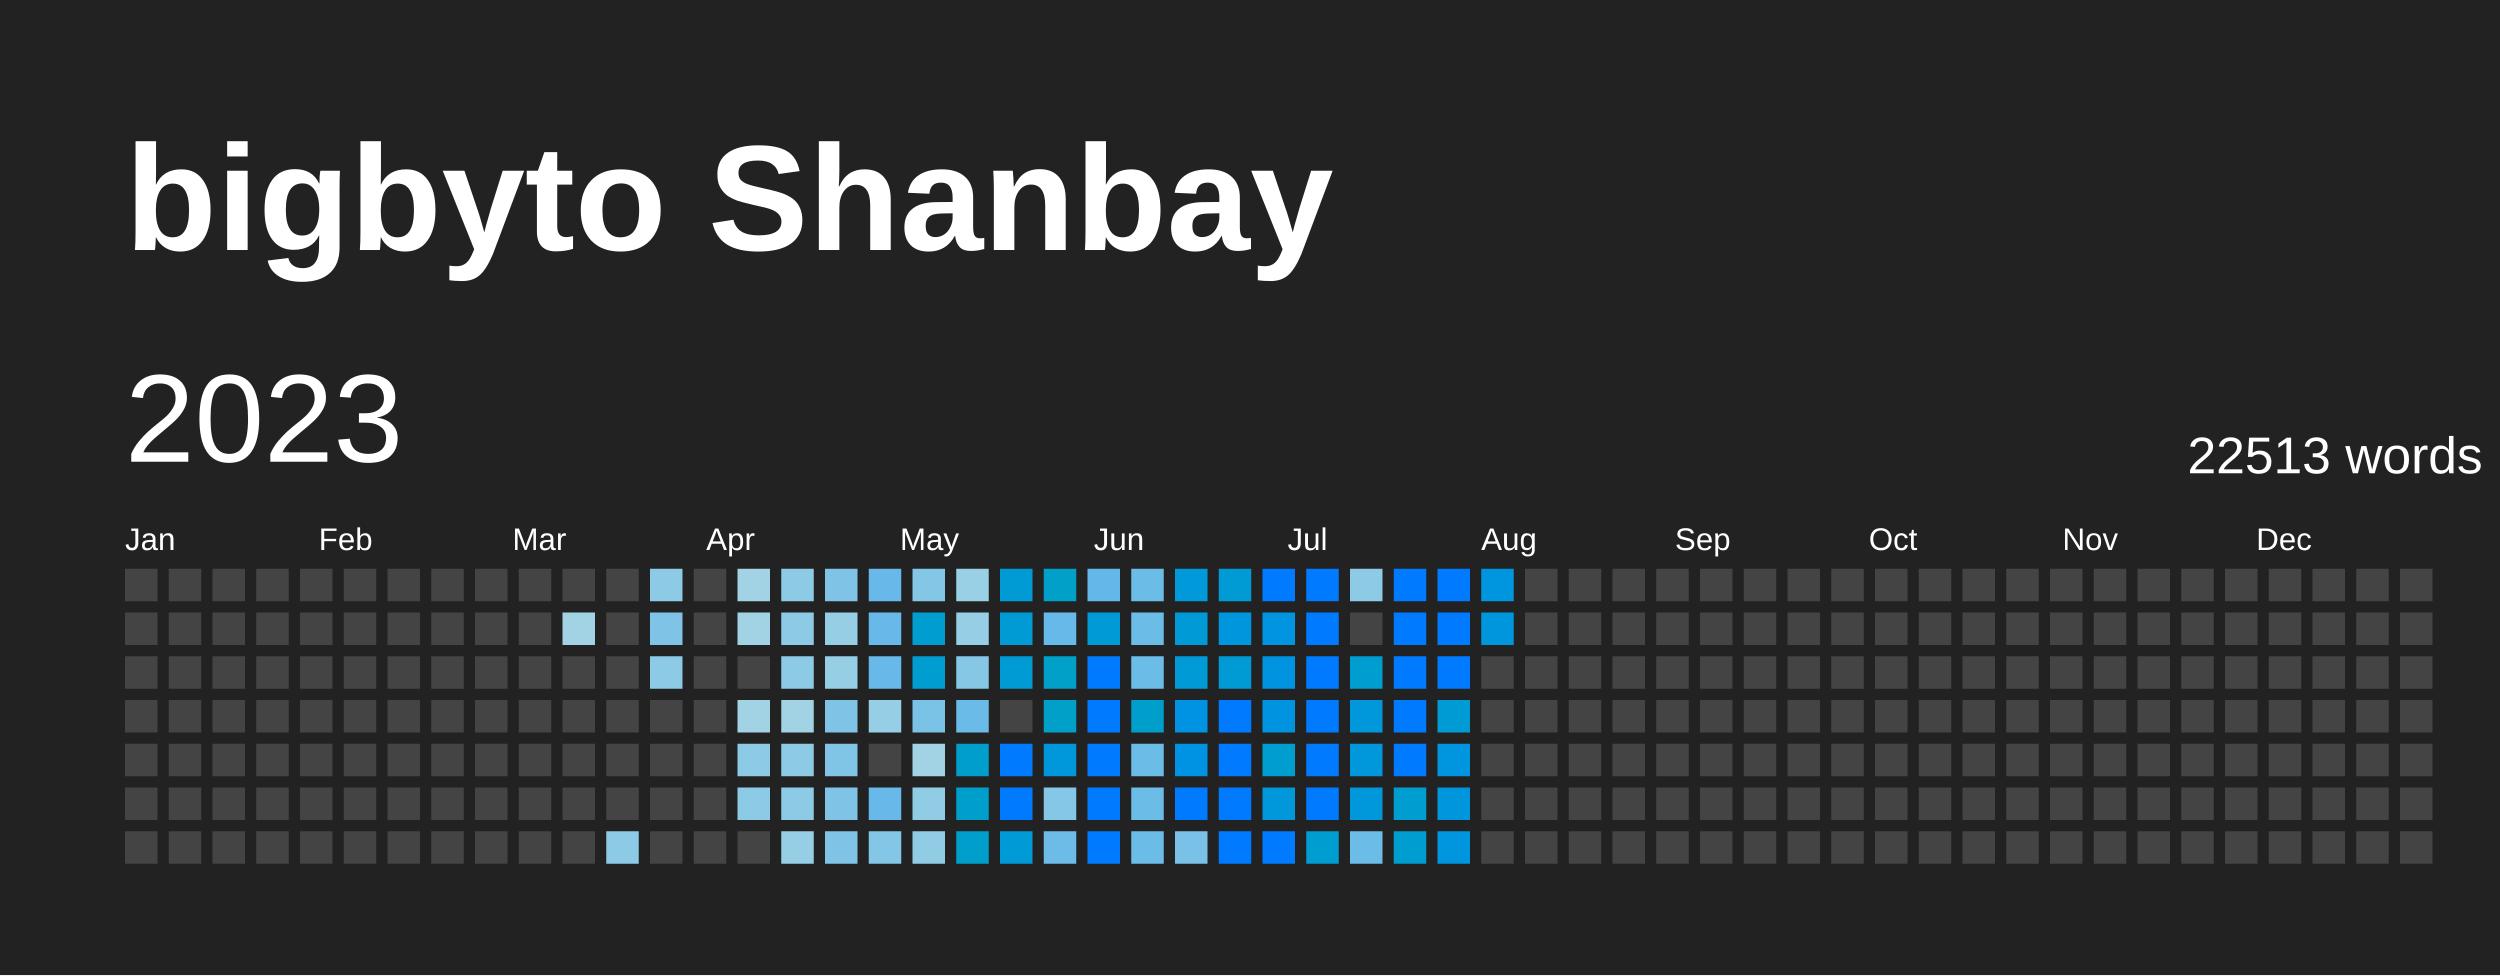
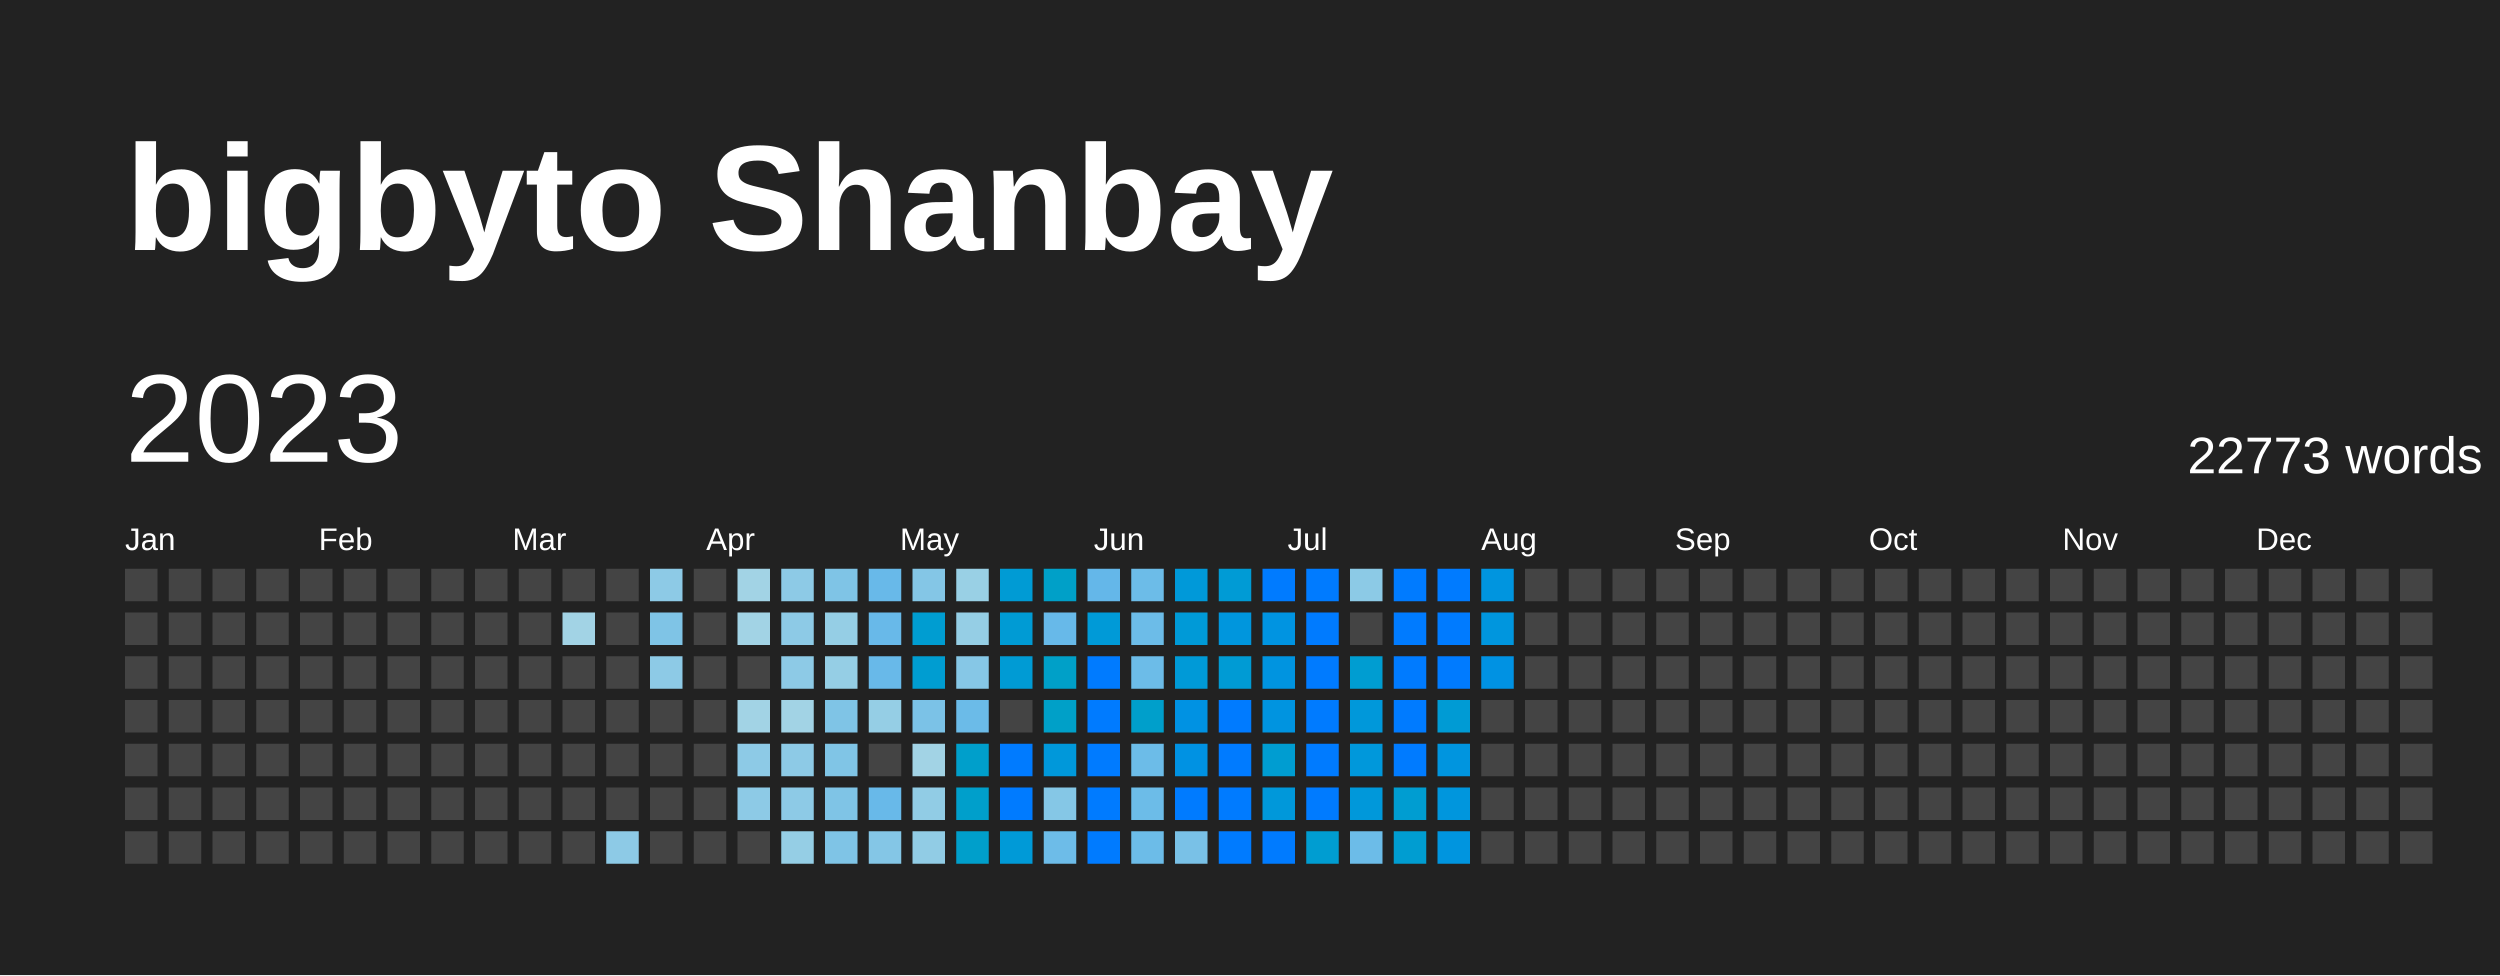
<svg xmlns="http://www.w3.org/2000/svg" baseProfile="full" height="78mm" version="1.1" viewBox="0,0,200,78" width="200mm">
  <defs />
  <rect fill="#222222" height="78" width="200" x="0" y="0" />
  <text fill="#FFFFFF" style="font-size:12px; font-family:Arial; font-weight:bold;" x="10" y="20">bigbyto Shanbay</text>
  <text dominant-baseline="hanging" fill="#FFFFFF" style="font-size:10.0px; font-family:Arial;" x="10" y="30">2023</text>
-   <text dominant-baseline="hanging" fill="#FFFFFF" style="font-size:4.125px; font-family:Arial;" x="175" y="35">22513 words</text>
+   <text dominant-baseline="hanging" fill="#FFFFFF" style="font-size:4.125px; font-family:Arial;" x="175" y="35">22773 words</text>
  <text fill="#FFFFFF" style="font-size:2.5px; font-family:Arial" x="10.0" y="44">Jan</text>
  <text fill="#FFFFFF" style="font-size:2.5px; font-family:Arial" x="25.5" y="44">Feb</text>
  <text fill="#FFFFFF" style="font-size:2.5px; font-family:Arial" x="41.0" y="44">Mar</text>
  <text fill="#FFFFFF" style="font-size:2.5px; font-family:Arial" x="56.5" y="44">Apr</text>
  <text fill="#FFFFFF" style="font-size:2.5px; font-family:Arial" x="72.0" y="44">May</text>
  <text fill="#FFFFFF" style="font-size:2.5px; font-family:Arial" x="87.5" y="44">Jun</text>
  <text fill="#FFFFFF" style="font-size:2.5px; font-family:Arial" x="103.0" y="44">Jul</text>
  <text fill="#FFFFFF" style="font-size:2.5px; font-family:Arial" x="118.5" y="44">Aug</text>
  <text fill="#FFFFFF" style="font-size:2.5px; font-family:Arial" x="134.0" y="44">Sep</text>
  <text fill="#FFFFFF" style="font-size:2.5px; font-family:Arial" x="149.5" y="44">Oct</text>
  <text fill="#FFFFFF" style="font-size:2.5px; font-family:Arial" x="165.0" y="44">Nov</text>
  <text fill="#FFFFFF" style="font-size:2.5px; font-family:Arial" x="180.5" y="44">Dec</text>
  <rect fill="#444444" height="2.6" width="2.6" x="10.0" y="45.5" />
  <rect fill="#444444" height="2.6" width="2.6" x="10.0" y="49.0" />
  <rect fill="#444444" height="2.6" width="2.6" x="10.0" y="52.5" />
  <rect fill="#444444" height="2.6" width="2.6" x="10.0" y="56.0" />
  <rect fill="#444444" height="2.6" width="2.6" x="10.0" y="59.5" />
  <rect fill="#444444" height="2.6" width="2.6" x="10.0" y="63.0" />
  <rect fill="#444444" height="2.6" width="2.6" x="10.0" y="66.5" />
  <rect fill="#444444" height="2.6" width="2.6" x="13.5" y="45.5" />
  <rect fill="#444444" height="2.6" width="2.6" x="13.5" y="49.0" />
  <rect fill="#444444" height="2.6" width="2.6" x="13.5" y="52.5" />
  <rect fill="#444444" height="2.6" width="2.6" x="13.5" y="56.0" />
  <rect fill="#444444" height="2.6" width="2.6" x="13.5" y="59.5" />
  <rect fill="#444444" height="2.6" width="2.6" x="13.5" y="63.0" />
  <rect fill="#444444" height="2.6" width="2.6" x="13.5" y="66.5" />
  <rect fill="#444444" height="2.6" width="2.6" x="17.0" y="45.5" />
  <rect fill="#444444" height="2.6" width="2.6" x="17.0" y="49.0" />
  <rect fill="#444444" height="2.6" width="2.6" x="17.0" y="52.5" />
  <rect fill="#444444" height="2.6" width="2.6" x="17.0" y="56.0" />
  <rect fill="#444444" height="2.6" width="2.6" x="17.0" y="59.5" />
  <rect fill="#444444" height="2.6" width="2.6" x="17.0" y="63.0" />
  <rect fill="#444444" height="2.6" width="2.6" x="17.0" y="66.5" />
  <rect fill="#444444" height="2.6" width="2.6" x="20.5" y="45.5" />
  <rect fill="#444444" height="2.6" width="2.6" x="20.5" y="49.0" />
  <rect fill="#444444" height="2.6" width="2.6" x="20.5" y="52.5" />
  <rect fill="#444444" height="2.6" width="2.6" x="20.5" y="56.0" />
  <rect fill="#444444" height="2.6" width="2.6" x="20.5" y="59.5" />
  <rect fill="#444444" height="2.6" width="2.6" x="20.5" y="63.0" />
  <rect fill="#444444" height="2.6" width="2.6" x="20.5" y="66.5" />
  <rect fill="#444444" height="2.6" width="2.6" x="24.0" y="45.5" />
  <rect fill="#444444" height="2.6" width="2.6" x="24.0" y="49.0" />
  <rect fill="#444444" height="2.6" width="2.6" x="24.0" y="52.5" />
  <rect fill="#444444" height="2.6" width="2.6" x="24.0" y="56.0" />
  <rect fill="#444444" height="2.6" width="2.6" x="24.0" y="59.5" />
  <rect fill="#444444" height="2.6" width="2.6" x="24.0" y="63.0" />
  <rect fill="#444444" height="2.6" width="2.6" x="24.0" y="66.5" />
  <rect fill="#444444" height="2.6" width="2.6" x="27.5" y="45.5" />
  <rect fill="#444444" height="2.6" width="2.6" x="27.5" y="49.0" />
  <rect fill="#444444" height="2.6" width="2.6" x="27.5" y="52.5" />
  <rect fill="#444444" height="2.6" width="2.6" x="27.5" y="56.0" />
  <rect fill="#444444" height="2.6" width="2.6" x="27.5" y="59.5" />
  <rect fill="#444444" height="2.6" width="2.6" x="27.5" y="63.0" />
  <rect fill="#444444" height="2.6" width="2.6" x="27.5" y="66.5" />
  <rect fill="#444444" height="2.6" width="2.6" x="31.0" y="45.5" />
  <rect fill="#444444" height="2.6" width="2.6" x="31.0" y="49.0" />
  <rect fill="#444444" height="2.6" width="2.6" x="31.0" y="52.5" />
  <rect fill="#444444" height="2.6" width="2.6" x="31.0" y="56.0" />
  <rect fill="#444444" height="2.6" width="2.6" x="31.0" y="59.5" />
  <rect fill="#444444" height="2.6" width="2.6" x="31.0" y="63.0" />
  <rect fill="#444444" height="2.6" width="2.6" x="31.0" y="66.5" />
  <rect fill="#444444" height="2.6" width="2.6" x="34.5" y="45.5" />
  <rect fill="#444444" height="2.6" width="2.6" x="34.5" y="49.0" />
  <rect fill="#444444" height="2.6" width="2.6" x="34.5" y="52.5" />
  <rect fill="#444444" height="2.6" width="2.6" x="34.5" y="56.0" />
  <rect fill="#444444" height="2.6" width="2.6" x="34.5" y="59.5" />
  <rect fill="#444444" height="2.6" width="2.6" x="34.5" y="63.0" />
  <rect fill="#444444" height="2.6" width="2.6" x="34.5" y="66.5" />
  <rect fill="#444444" height="2.6" width="2.6" x="38.0" y="45.5" />
  <rect fill="#444444" height="2.6" width="2.6" x="38.0" y="49.0" />
  <rect fill="#444444" height="2.6" width="2.6" x="38.0" y="52.5" />
  <rect fill="#444444" height="2.6" width="2.6" x="38.0" y="56.0" />
  <rect fill="#444444" height="2.6" width="2.6" x="38.0" y="59.5" />
  <rect fill="#444444" height="2.6" width="2.6" x="38.0" y="63.0" />
  <rect fill="#444444" height="2.6" width="2.6" x="38.0" y="66.5" />
  <rect fill="#444444" height="2.6" width="2.6" x="41.5" y="45.5" />
  <rect fill="#444444" height="2.6" width="2.6" x="41.5" y="49.0" />
  <rect fill="#444444" height="2.6" width="2.6" x="41.5" y="52.5" />
  <rect fill="#444444" height="2.6" width="2.6" x="41.5" y="56.0" />
  <rect fill="#444444" height="2.6" width="2.6" x="41.5" y="59.5" />
  <rect fill="#444444" height="2.6" width="2.6" x="41.5" y="63.0" />
  <rect fill="#444444" height="2.6" width="2.6" x="41.5" y="66.5" />
  <rect fill="#444444" height="2.6" width="2.6" x="45.0" y="45.5" />
  <rect fill="#a2d3e5" height="2.6" width="2.6" x="45.0" y="49.0" />
  <rect fill="#444444" height="2.6" width="2.6" x="45.0" y="52.5" />
  <rect fill="#444444" height="2.6" width="2.6" x="45.0" y="56.0" />
  <rect fill="#444444" height="2.6" width="2.6" x="45.0" y="59.5" />
  <rect fill="#444444" height="2.6" width="2.6" x="45.0" y="63.0" />
  <rect fill="#444444" height="2.6" width="2.6" x="45.0" y="66.5" />
  <rect fill="#444444" height="2.6" width="2.6" x="48.5" y="45.5" />
  <rect fill="#444444" height="2.6" width="2.6" x="48.5" y="49.0" />
  <rect fill="#444444" height="2.6" width="2.6" x="48.5" y="52.5" />
  <rect fill="#444444" height="2.6" width="2.6" x="48.5" y="56.0" />
  <rect fill="#444444" height="2.6" width="2.6" x="48.5" y="59.5" />
  <rect fill="#444444" height="2.6" width="2.6" x="48.5" y="63.0" />
  <rect fill="#8dcae6" height="2.6" width="2.6" x="48.5" y="66.5" />
  <rect fill="#8dcae6" height="2.6" width="2.6" x="52.0" y="45.5" />
  <rect fill="#7fc4e6" height="2.6" width="2.6" x="52.0" y="49.0" />
  <rect fill="#8dcae6" height="2.6" width="2.6" x="52.0" y="52.5" />
  <rect fill="#444444" height="2.6" width="2.6" x="52.0" y="56.0" />
  <rect fill="#444444" height="2.6" width="2.6" x="52.0" y="59.5" />
  <rect fill="#444444" height="2.6" width="2.6" x="52.0" y="63.0" />
  <rect fill="#444444" height="2.6" width="2.6" x="52.0" y="66.5" />
  <rect fill="#444444" height="2.6" width="2.6" x="55.5" y="45.5" />
  <rect fill="#444444" height="2.6" width="2.6" x="55.5" y="49.0" />
  <rect fill="#444444" height="2.6" width="2.6" x="55.5" y="52.5" />
  <rect fill="#444444" height="2.6" width="2.6" x="55.5" y="56.0" />
  <rect fill="#444444" height="2.6" width="2.6" x="55.5" y="59.5" />
  <rect fill="#444444" height="2.6" width="2.6" x="55.5" y="63.0" />
  <rect fill="#444444" height="2.6" width="2.6" x="55.5" y="66.5" />
  <rect fill="#a2d3e5" height="2.6" width="2.6" x="59.0" y="45.5" />
  <rect fill="#a2d3e5" height="2.6" width="2.6" x="59.0" y="49.0" />
  <rect fill="#444444" height="2.6" width="2.6" x="59.0" y="52.5" />
  <rect fill="#a2d3e5" height="2.6" width="2.6" x="59.0" y="56.0" />
  <rect fill="#8dcae6" height="2.6" width="2.6" x="59.0" y="59.5" />
  <rect fill="#8dcae6" height="2.6" width="2.6" x="59.0" y="63.0" />
  <rect fill="#444444" height="2.6" width="2.6" x="59.0" y="66.5" />
  <rect fill="#8dcae6" height="2.6" width="2.6" x="62.5" y="45.5" />
  <rect fill="#8dcae6" height="2.6" width="2.6" x="62.5" y="49.0" />
  <rect fill="#8dcae6" height="2.6" width="2.6" x="62.5" y="52.5" />
  <rect fill="#a2d3e5" height="2.6" width="2.6" x="62.5" y="56.0" />
  <rect fill="#8dcae6" height="2.6" width="2.6" x="62.5" y="59.5" />
  <rect fill="#8dcae6" height="2.6" width="2.6" x="62.5" y="63.0" />
  <rect fill="#95cee5" height="2.6" width="2.6" x="62.5" y="66.5" />
  <rect fill="#7fc4e6" height="2.6" width="2.6" x="66.0" y="45.5" />
  <rect fill="#95cee5" height="2.6" width="2.6" x="66.0" y="49.0" />
  <rect fill="#95cee5" height="2.6" width="2.6" x="66.0" y="52.5" />
  <rect fill="#7fc4e6" height="2.6" width="2.6" x="66.0" y="56.0" />
  <rect fill="#80c5e6" height="2.6" width="2.6" x="66.0" y="59.5" />
  <rect fill="#7fc4e6" height="2.6" width="2.6" x="66.0" y="63.0" />
  <rect fill="#7fc4e6" height="2.6" width="2.6" x="66.0" y="66.5" />
  <rect fill="#68b9e9" height="2.6" width="2.6" x="69.5" y="45.5" />
  <rect fill="#68b9e9" height="2.6" width="2.6" x="69.5" y="49.0" />
  <rect fill="#68b9e9" height="2.6" width="2.6" x="69.5" y="52.5" />
  <rect fill="#95cee5" height="2.6" width="2.6" x="69.5" y="56.0" />
  <rect fill="#444444" height="2.6" width="2.6" x="69.5" y="59.5" />
  <rect fill="#68b9e9" height="2.6" width="2.6" x="69.5" y="63.0" />
  <rect fill="#84c6e6" height="2.6" width="2.6" x="69.5" y="66.5" />
  <rect fill="#84c6e6" height="2.6" width="2.6" x="73.0" y="45.5" />
  <rect fill="#009dd1" height="2.6" width="2.6" x="73.0" y="49.0" />
  <rect fill="#009dd1" height="2.6" width="2.6" x="73.0" y="52.5" />
  <rect fill="#7bc2e7" height="2.6" width="2.6" x="73.0" y="56.0" />
  <rect fill="#a2d3e5" height="2.6" width="2.6" x="73.0" y="59.5" />
  <rect fill="#91cce5" height="2.6" width="2.6" x="73.0" y="63.0" />
  <rect fill="#91cce5" height="2.6" width="2.6" x="73.0" y="66.5" />
  <rect fill="#99d0e5" height="2.6" width="2.6" x="76.5" y="45.5" />
  <rect fill="#95cee5" height="2.6" width="2.6" x="76.5" y="49.0" />
  <rect fill="#86c7e6" height="2.6" width="2.6" x="76.5" y="52.5" />
  <rect fill="#6bbbe8" height="2.6" width="2.6" x="76.5" y="56.0" />
  <rect fill="#009fcb" height="2.6" width="2.6" x="76.5" y="59.5" />
  <rect fill="#009fcb" height="2.6" width="2.6" x="76.5" y="63.0" />
  <rect fill="#009fcb" height="2.6" width="2.6" x="76.5" y="66.5" />
  <rect fill="#009bd4" height="2.6" width="2.6" x="80.0" y="45.5" />
  <rect fill="#009bd4" height="2.6" width="2.6" x="80.0" y="49.0" />
  <rect fill="#009bd4" height="2.6" width="2.6" x="80.0" y="52.5" />
  <rect fill="#444444" height="2.6" width="2.6" x="80.0" y="56.0" />
  <rect fill="#007BFF" height="2.6" width="2.6" x="80.0" y="59.5" />
  <rect fill="#007BFF" height="2.6" width="2.6" x="80.0" y="63.0" />
  <rect fill="#009ad7" height="2.6" width="2.6" x="80.0" y="66.5" />
  <rect fill="#00a0c8" height="2.6" width="2.6" x="83.5" y="45.5" />
  <rect fill="#67b9e9" height="2.6" width="2.6" x="83.5" y="49.0" />
  <rect fill="#00a0c8" height="2.6" width="2.6" x="83.5" y="52.5" />
  <rect fill="#00a0c8" height="2.6" width="2.6" x="83.5" y="56.0" />
  <rect fill="#0098da" height="2.6" width="2.6" x="83.5" y="59.5" />
  <rect fill="#85c7e6" height="2.6" width="2.6" x="83.5" y="63.0" />
  <rect fill="#6dbce8" height="2.6" width="2.6" x="83.5" y="66.5" />
  <rect fill="#64b7e9" height="2.6" width="2.6" x="87.0" y="45.5" />
  <rect fill="#009ad7" height="2.6" width="2.6" x="87.0" y="49.0" />
  <rect fill="#007BFF" height="2.6" width="2.6" x="87.0" y="52.5" />
  <rect fill="#007BFF" height="2.6" width="2.6" x="87.0" y="56.0" />
  <rect fill="#007BFF" height="2.6" width="2.6" x="87.0" y="59.5" />
  <rect fill="#007BFF" height="2.6" width="2.6" x="87.0" y="63.0" />
  <rect fill="#007BFF" height="2.6" width="2.6" x="87.0" y="66.5" />
  <rect fill="#6cbce8" height="2.6" width="2.6" x="90.5" y="45.5" />
  <rect fill="#6cbce8" height="2.6" width="2.6" x="90.5" y="49.0" />
  <rect fill="#6cbce8" height="2.6" width="2.6" x="90.5" y="52.5" />
  <rect fill="#009fcb" height="2.6" width="2.6" x="90.5" y="56.0" />
  <rect fill="#6cbce8" height="2.6" width="2.6" x="90.5" y="59.5" />
  <rect fill="#6cbce8" height="2.6" width="2.6" x="90.5" y="63.0" />
  <rect fill="#6cbce8" height="2.6" width="2.6" x="90.5" y="66.5" />
  <rect fill="#0099d9" height="2.6" width="2.6" x="94.0" y="45.5" />
  <rect fill="#009ad7" height="2.6" width="2.6" x="94.0" y="49.0" />
  <rect fill="#009ad7" height="2.6" width="2.6" x="94.0" y="52.5" />
  <rect fill="#0092e3" height="2.6" width="2.6" x="94.0" y="56.0" />
  <rect fill="#0092e3" height="2.6" width="2.6" x="94.0" y="59.5" />
  <rect fill="#007BFF" height="2.6" width="2.6" x="94.0" y="63.0" />
  <rect fill="#79c1e7" height="2.6" width="2.6" x="94.0" y="66.5" />
  <rect fill="#009bd5" height="2.6" width="2.6" x="97.5" y="45.5" />
  <rect fill="#0096dd" height="2.6" width="2.6" x="97.5" y="49.0" />
  <rect fill="#009bd4" height="2.6" width="2.6" x="97.5" y="52.5" />
  <rect fill="#007BFF" height="2.6" width="2.6" x="97.5" y="56.0" />
  <rect fill="#007BFF" height="2.6" width="2.6" x="97.5" y="59.5" />
  <rect fill="#007BFF" height="2.6" width="2.6" x="97.5" y="63.0" />
  <rect fill="#007BFF" height="2.6" width="2.6" x="97.5" y="66.5" />
  <rect fill="#007BFF" height="2.6" width="2.6" x="101.0" y="45.5" />
  <rect fill="#0094e1" height="2.6" width="2.6" x="101.0" y="49.0" />
  <rect fill="#0094e0" height="2.6" width="2.6" x="101.0" y="52.5" />
  <rect fill="#0094e0" height="2.6" width="2.6" x="101.0" y="56.0" />
  <rect fill="#009dd1" height="2.6" width="2.6" x="101.0" y="59.5" />
  <rect fill="#0098da" height="2.6" width="2.6" x="101.0" y="63.0" />
  <rect fill="#007BFF" height="2.6" width="2.6" x="101.0" y="66.5" />
  <rect fill="#007BFF" height="2.6" width="2.6" x="104.5" y="45.5" />
  <rect fill="#007BFF" height="2.6" width="2.6" x="104.5" y="49.0" />
  <rect fill="#007BFF" height="2.6" width="2.6" x="104.5" y="52.5" />
  <rect fill="#007BFF" height="2.6" width="2.6" x="104.5" y="56.0" />
  <rect fill="#007BFF" height="2.6" width="2.6" x="104.5" y="59.5" />
  <rect fill="#007BFF" height="2.6" width="2.6" x="104.5" y="63.0" />
  <rect fill="#009dd1" height="2.6" width="2.6" x="104.5" y="66.5" />
  <rect fill="#8ccae6" height="2.6" width="2.6" x="108.0" y="45.5" />
  <rect fill="#444444" height="2.6" width="2.6" x="108.0" y="49.0" />
  <rect fill="#009dd1" height="2.6" width="2.6" x="108.0" y="52.5" />
  <rect fill="#0098da" height="2.6" width="2.6" x="108.0" y="56.0" />
  <rect fill="#0098db" height="2.6" width="2.6" x="108.0" y="59.5" />
  <rect fill="#0098da" height="2.6" width="2.6" x="108.0" y="63.0" />
  <rect fill="#6cbce8" height="2.6" width="2.6" x="108.0" y="66.5" />
  <rect fill="#007BFF" height="2.6" width="2.6" x="111.5" y="45.5" />
  <rect fill="#007BFF" height="2.6" width="2.6" x="111.5" y="49.0" />
  <rect fill="#007BFF" height="2.6" width="2.6" x="111.5" y="52.5" />
  <rect fill="#007BFF" height="2.6" width="2.6" x="111.5" y="56.0" />
  <rect fill="#007BFF" height="2.6" width="2.6" x="111.5" y="59.5" />
  <rect fill="#009dd1" height="2.6" width="2.6" x="111.5" y="63.0" />
  <rect fill="#009dd1" height="2.6" width="2.6" x="111.5" y="66.5" />
  <rect fill="#007BFF" height="2.6" width="2.6" x="115.0" y="45.5" />
  <rect fill="#007BFF" height="2.6" width="2.6" x="115.0" y="49.0" />
  <rect fill="#007BFF" height="2.6" width="2.6" x="115.0" y="52.5" />
  <rect fill="#009bd4" height="2.6" width="2.6" x="115.0" y="56.0" />
  <rect fill="#0095df" height="2.6" width="2.6" x="115.0" y="59.5" />
  <rect fill="#0096dd" height="2.6" width="2.6" x="115.0" y="63.0" />
  <rect fill="#0095df" height="2.6" width="2.6" x="115.0" y="66.5" />
  <rect fill="#0095df" height="2.6" width="2.6" x="118.5" y="45.5" />
  <rect fill="#0096de" height="2.6" width="2.6" x="118.5" y="49.0" />
-   <rect fill="#444444" height="2.6" width="2.6" x="118.5" y="52.5" />
+   <rect fill="#0092e3" height="2.6" width="2.6" x="118.5" y="52.5" />
  <rect fill="#444444" height="2.6" width="2.6" x="118.5" y="56.0" />
  <rect fill="#444444" height="2.6" width="2.6" x="118.5" y="59.5" />
  <rect fill="#444444" height="2.6" width="2.6" x="118.5" y="63.0" />
  <rect fill="#444444" height="2.6" width="2.6" x="118.5" y="66.5" />
  <rect fill="#444444" height="2.6" width="2.6" x="122.0" y="45.5" />
  <rect fill="#444444" height="2.6" width="2.6" x="122.0" y="49.0" />
  <rect fill="#444444" height="2.6" width="2.6" x="122.0" y="52.5" />
  <rect fill="#444444" height="2.6" width="2.6" x="122.0" y="56.0" />
  <rect fill="#444444" height="2.6" width="2.6" x="122.0" y="59.5" />
  <rect fill="#444444" height="2.6" width="2.6" x="122.0" y="63.0" />
  <rect fill="#444444" height="2.6" width="2.6" x="122.0" y="66.5" />
  <rect fill="#444444" height="2.6" width="2.6" x="125.5" y="45.5" />
  <rect fill="#444444" height="2.6" width="2.6" x="125.5" y="49.0" />
  <rect fill="#444444" height="2.6" width="2.6" x="125.5" y="52.5" />
  <rect fill="#444444" height="2.6" width="2.6" x="125.5" y="56.0" />
  <rect fill="#444444" height="2.6" width="2.6" x="125.5" y="59.5" />
  <rect fill="#444444" height="2.6" width="2.6" x="125.5" y="63.0" />
  <rect fill="#444444" height="2.6" width="2.6" x="125.5" y="66.5" />
  <rect fill="#444444" height="2.6" width="2.6" x="129.0" y="45.5" />
  <rect fill="#444444" height="2.6" width="2.6" x="129.0" y="49.0" />
  <rect fill="#444444" height="2.6" width="2.6" x="129.0" y="52.5" />
  <rect fill="#444444" height="2.6" width="2.6" x="129.0" y="56.0" />
  <rect fill="#444444" height="2.6" width="2.6" x="129.0" y="59.5" />
  <rect fill="#444444" height="2.6" width="2.6" x="129.0" y="63.0" />
  <rect fill="#444444" height="2.6" width="2.6" x="129.0" y="66.5" />
  <rect fill="#444444" height="2.6" width="2.6" x="132.5" y="45.5" />
  <rect fill="#444444" height="2.6" width="2.6" x="132.5" y="49.0" />
  <rect fill="#444444" height="2.6" width="2.6" x="132.5" y="52.5" />
  <rect fill="#444444" height="2.6" width="2.6" x="132.5" y="56.0" />
  <rect fill="#444444" height="2.6" width="2.6" x="132.5" y="59.5" />
  <rect fill="#444444" height="2.6" width="2.6" x="132.5" y="63.0" />
  <rect fill="#444444" height="2.6" width="2.6" x="132.5" y="66.5" />
  <rect fill="#444444" height="2.6" width="2.6" x="136.0" y="45.5" />
  <rect fill="#444444" height="2.6" width="2.6" x="136.0" y="49.0" />
  <rect fill="#444444" height="2.6" width="2.6" x="136.0" y="52.5" />
  <rect fill="#444444" height="2.6" width="2.6" x="136.0" y="56.0" />
  <rect fill="#444444" height="2.6" width="2.6" x="136.0" y="59.5" />
  <rect fill="#444444" height="2.6" width="2.6" x="136.0" y="63.0" />
  <rect fill="#444444" height="2.6" width="2.6" x="136.0" y="66.5" />
  <rect fill="#444444" height="2.6" width="2.6" x="139.5" y="45.5" />
  <rect fill="#444444" height="2.6" width="2.6" x="139.5" y="49.0" />
  <rect fill="#444444" height="2.6" width="2.6" x="139.5" y="52.5" />
  <rect fill="#444444" height="2.6" width="2.6" x="139.5" y="56.0" />
  <rect fill="#444444" height="2.6" width="2.6" x="139.5" y="59.5" />
  <rect fill="#444444" height="2.6" width="2.6" x="139.5" y="63.0" />
  <rect fill="#444444" height="2.6" width="2.6" x="139.5" y="66.5" />
  <rect fill="#444444" height="2.6" width="2.6" x="143.0" y="45.5" />
  <rect fill="#444444" height="2.6" width="2.6" x="143.0" y="49.0" />
  <rect fill="#444444" height="2.6" width="2.6" x="143.0" y="52.5" />
  <rect fill="#444444" height="2.6" width="2.6" x="143.0" y="56.0" />
  <rect fill="#444444" height="2.6" width="2.6" x="143.0" y="59.5" />
  <rect fill="#444444" height="2.6" width="2.6" x="143.0" y="63.0" />
  <rect fill="#444444" height="2.6" width="2.6" x="143.0" y="66.5" />
  <rect fill="#444444" height="2.6" width="2.6" x="146.5" y="45.5" />
  <rect fill="#444444" height="2.6" width="2.6" x="146.5" y="49.0" />
  <rect fill="#444444" height="2.6" width="2.6" x="146.5" y="52.5" />
  <rect fill="#444444" height="2.6" width="2.6" x="146.5" y="56.0" />
  <rect fill="#444444" height="2.6" width="2.6" x="146.5" y="59.5" />
  <rect fill="#444444" height="2.6" width="2.6" x="146.5" y="63.0" />
  <rect fill="#444444" height="2.6" width="2.6" x="146.5" y="66.5" />
  <rect fill="#444444" height="2.6" width="2.6" x="150.0" y="45.5" />
  <rect fill="#444444" height="2.6" width="2.6" x="150.0" y="49.0" />
  <rect fill="#444444" height="2.6" width="2.6" x="150.0" y="52.5" />
  <rect fill="#444444" height="2.6" width="2.6" x="150.0" y="56.0" />
  <rect fill="#444444" height="2.6" width="2.6" x="150.0" y="59.5" />
  <rect fill="#444444" height="2.6" width="2.6" x="150.0" y="63.0" />
  <rect fill="#444444" height="2.6" width="2.6" x="150.0" y="66.5" />
  <rect fill="#444444" height="2.6" width="2.6" x="153.5" y="45.5" />
  <rect fill="#444444" height="2.6" width="2.6" x="153.5" y="49.0" />
  <rect fill="#444444" height="2.6" width="2.6" x="153.5" y="52.5" />
  <rect fill="#444444" height="2.6" width="2.6" x="153.5" y="56.0" />
  <rect fill="#444444" height="2.6" width="2.6" x="153.5" y="59.5" />
  <rect fill="#444444" height="2.6" width="2.6" x="153.5" y="63.0" />
  <rect fill="#444444" height="2.6" width="2.6" x="153.5" y="66.5" />
  <rect fill="#444444" height="2.6" width="2.6" x="157.0" y="45.5" />
  <rect fill="#444444" height="2.6" width="2.6" x="157.0" y="49.0" />
  <rect fill="#444444" height="2.6" width="2.6" x="157.0" y="52.5" />
  <rect fill="#444444" height="2.6" width="2.6" x="157.0" y="56.0" />
  <rect fill="#444444" height="2.6" width="2.6" x="157.0" y="59.5" />
  <rect fill="#444444" height="2.6" width="2.6" x="157.0" y="63.0" />
  <rect fill="#444444" height="2.6" width="2.6" x="157.0" y="66.5" />
  <rect fill="#444444" height="2.6" width="2.6" x="160.5" y="45.5" />
  <rect fill="#444444" height="2.6" width="2.6" x="160.5" y="49.0" />
  <rect fill="#444444" height="2.6" width="2.6" x="160.5" y="52.5" />
  <rect fill="#444444" height="2.6" width="2.6" x="160.5" y="56.0" />
  <rect fill="#444444" height="2.6" width="2.6" x="160.5" y="59.5" />
  <rect fill="#444444" height="2.6" width="2.6" x="160.5" y="63.0" />
  <rect fill="#444444" height="2.6" width="2.6" x="160.5" y="66.5" />
  <rect fill="#444444" height="2.6" width="2.6" x="164.0" y="45.5" />
  <rect fill="#444444" height="2.6" width="2.6" x="164.0" y="49.0" />
  <rect fill="#444444" height="2.6" width="2.6" x="164.0" y="52.5" />
  <rect fill="#444444" height="2.6" width="2.6" x="164.0" y="56.0" />
  <rect fill="#444444" height="2.6" width="2.6" x="164.0" y="59.5" />
  <rect fill="#444444" height="2.6" width="2.6" x="164.0" y="63.0" />
  <rect fill="#444444" height="2.6" width="2.6" x="164.0" y="66.5" />
  <rect fill="#444444" height="2.6" width="2.6" x="167.5" y="45.5" />
  <rect fill="#444444" height="2.6" width="2.6" x="167.5" y="49.0" />
  <rect fill="#444444" height="2.6" width="2.6" x="167.5" y="52.5" />
  <rect fill="#444444" height="2.6" width="2.6" x="167.5" y="56.0" />
  <rect fill="#444444" height="2.6" width="2.6" x="167.5" y="59.5" />
  <rect fill="#444444" height="2.6" width="2.6" x="167.5" y="63.0" />
  <rect fill="#444444" height="2.6" width="2.6" x="167.5" y="66.5" />
  <rect fill="#444444" height="2.6" width="2.6" x="171.0" y="45.5" />
  <rect fill="#444444" height="2.6" width="2.6" x="171.0" y="49.0" />
  <rect fill="#444444" height="2.6" width="2.6" x="171.0" y="52.5" />
  <rect fill="#444444" height="2.6" width="2.6" x="171.0" y="56.0" />
  <rect fill="#444444" height="2.6" width="2.6" x="171.0" y="59.5" />
  <rect fill="#444444" height="2.6" width="2.6" x="171.0" y="63.0" />
  <rect fill="#444444" height="2.6" width="2.6" x="171.0" y="66.5" />
  <rect fill="#444444" height="2.6" width="2.6" x="174.5" y="45.5" />
  <rect fill="#444444" height="2.6" width="2.6" x="174.5" y="49.0" />
  <rect fill="#444444" height="2.6" width="2.6" x="174.5" y="52.5" />
  <rect fill="#444444" height="2.6" width="2.6" x="174.5" y="56.0" />
  <rect fill="#444444" height="2.6" width="2.6" x="174.5" y="59.5" />
  <rect fill="#444444" height="2.6" width="2.6" x="174.5" y="63.0" />
  <rect fill="#444444" height="2.6" width="2.6" x="174.5" y="66.5" />
  <rect fill="#444444" height="2.6" width="2.6" x="178.0" y="45.5" />
  <rect fill="#444444" height="2.6" width="2.6" x="178.0" y="49.0" />
  <rect fill="#444444" height="2.6" width="2.6" x="178.0" y="52.5" />
  <rect fill="#444444" height="2.6" width="2.6" x="178.0" y="56.0" />
  <rect fill="#444444" height="2.6" width="2.6" x="178.0" y="59.5" />
  <rect fill="#444444" height="2.6" width="2.6" x="178.0" y="63.0" />
  <rect fill="#444444" height="2.6" width="2.6" x="178.0" y="66.5" />
  <rect fill="#444444" height="2.6" width="2.6" x="181.5" y="45.5" />
  <rect fill="#444444" height="2.6" width="2.6" x="181.5" y="49.0" />
  <rect fill="#444444" height="2.6" width="2.6" x="181.5" y="52.5" />
  <rect fill="#444444" height="2.6" width="2.6" x="181.5" y="56.0" />
  <rect fill="#444444" height="2.6" width="2.6" x="181.5" y="59.5" />
  <rect fill="#444444" height="2.6" width="2.6" x="181.5" y="63.0" />
  <rect fill="#444444" height="2.6" width="2.6" x="181.5" y="66.5" />
  <rect fill="#444444" height="2.6" width="2.6" x="185.0" y="45.5" />
  <rect fill="#444444" height="2.6" width="2.6" x="185.0" y="49.0" />
  <rect fill="#444444" height="2.6" width="2.6" x="185.0" y="52.5" />
  <rect fill="#444444" height="2.6" width="2.6" x="185.0" y="56.0" />
  <rect fill="#444444" height="2.6" width="2.6" x="185.0" y="59.5" />
  <rect fill="#444444" height="2.6" width="2.6" x="185.0" y="63.0" />
  <rect fill="#444444" height="2.6" width="2.6" x="185.0" y="66.5" />
  <rect fill="#444444" height="2.6" width="2.6" x="188.5" y="45.5" />
  <rect fill="#444444" height="2.6" width="2.6" x="188.5" y="49.0" />
  <rect fill="#444444" height="2.6" width="2.6" x="188.5" y="52.5" />
  <rect fill="#444444" height="2.6" width="2.6" x="188.5" y="56.0" />
  <rect fill="#444444" height="2.6" width="2.6" x="188.5" y="59.5" />
  <rect fill="#444444" height="2.6" width="2.6" x="188.5" y="63.0" />
  <rect fill="#444444" height="2.6" width="2.6" x="188.5" y="66.5" />
  <rect fill="#444444" height="2.6" width="2.6" x="192.0" y="45.5" />
  <rect fill="#444444" height="2.6" width="2.6" x="192.0" y="49.0" />
  <rect fill="#444444" height="2.6" width="2.6" x="192.0" y="52.5" />
  <rect fill="#444444" height="2.6" width="2.6" x="192.0" y="56.0" />
  <rect fill="#444444" height="2.6" width="2.6" x="192.0" y="59.5" />
  <rect fill="#444444" height="2.6" width="2.6" x="192.0" y="63.0" />
  <rect fill="#444444" height="2.6" width="2.6" x="192.0" y="66.5" />
</svg>
